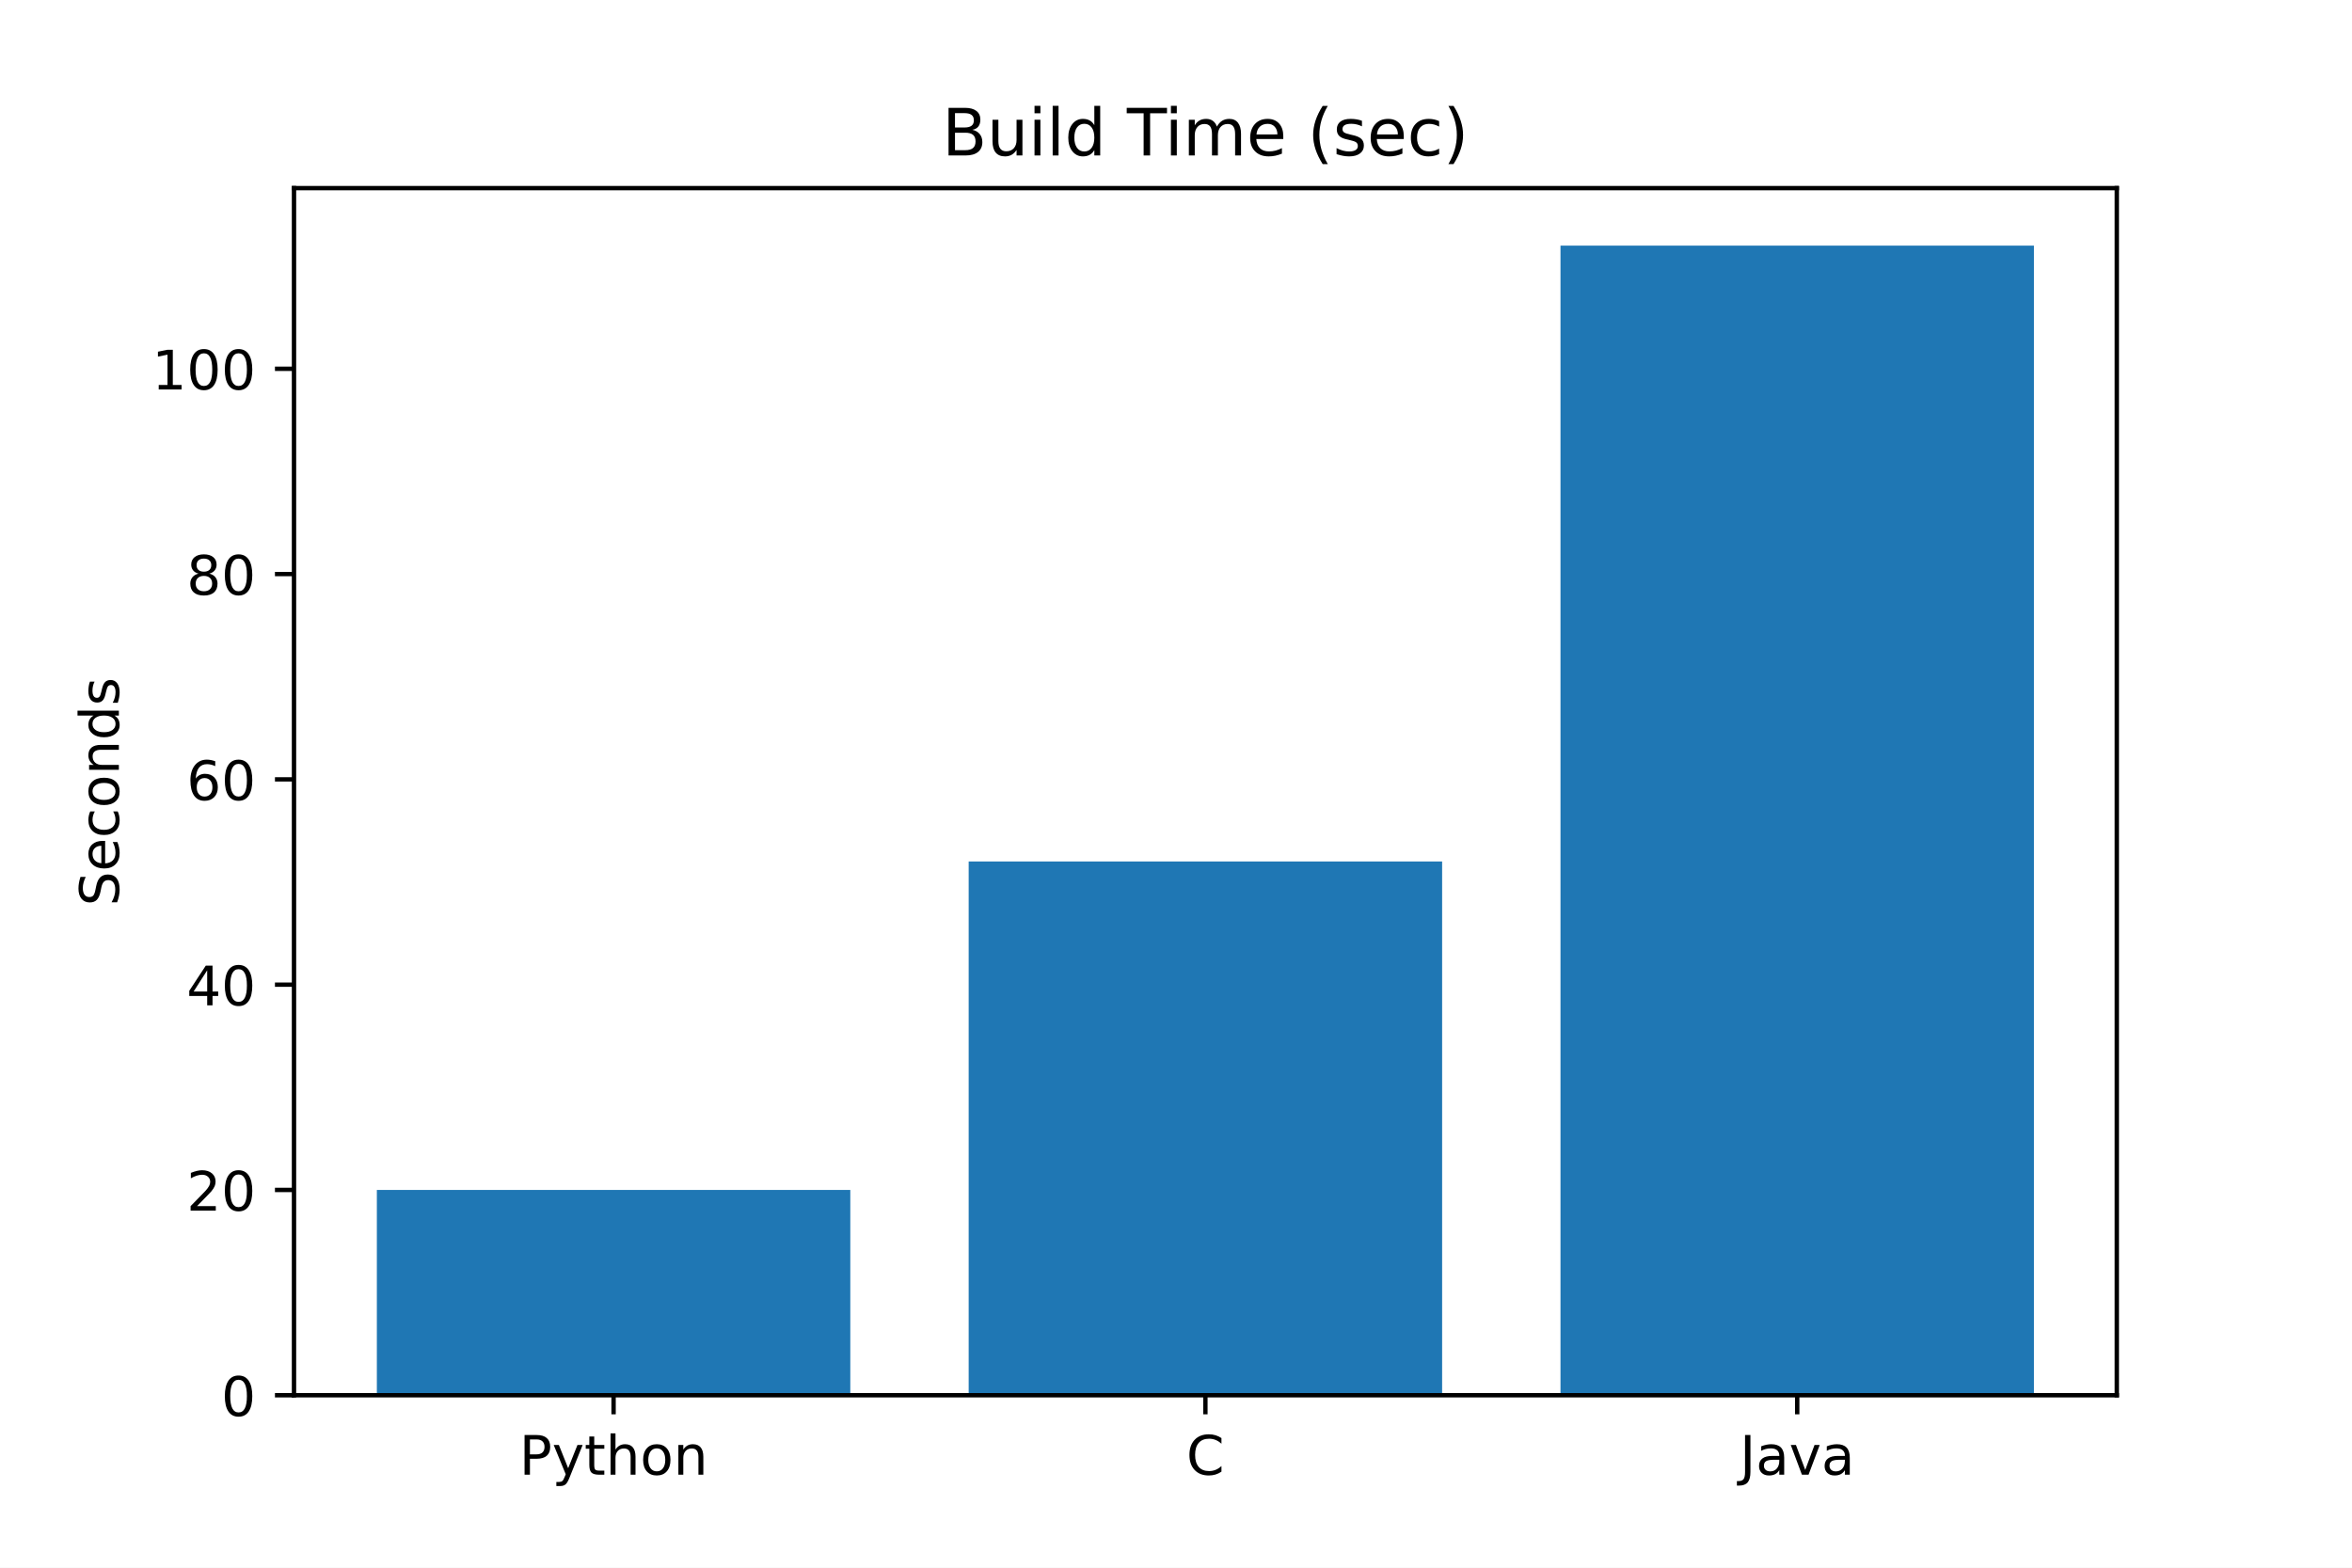
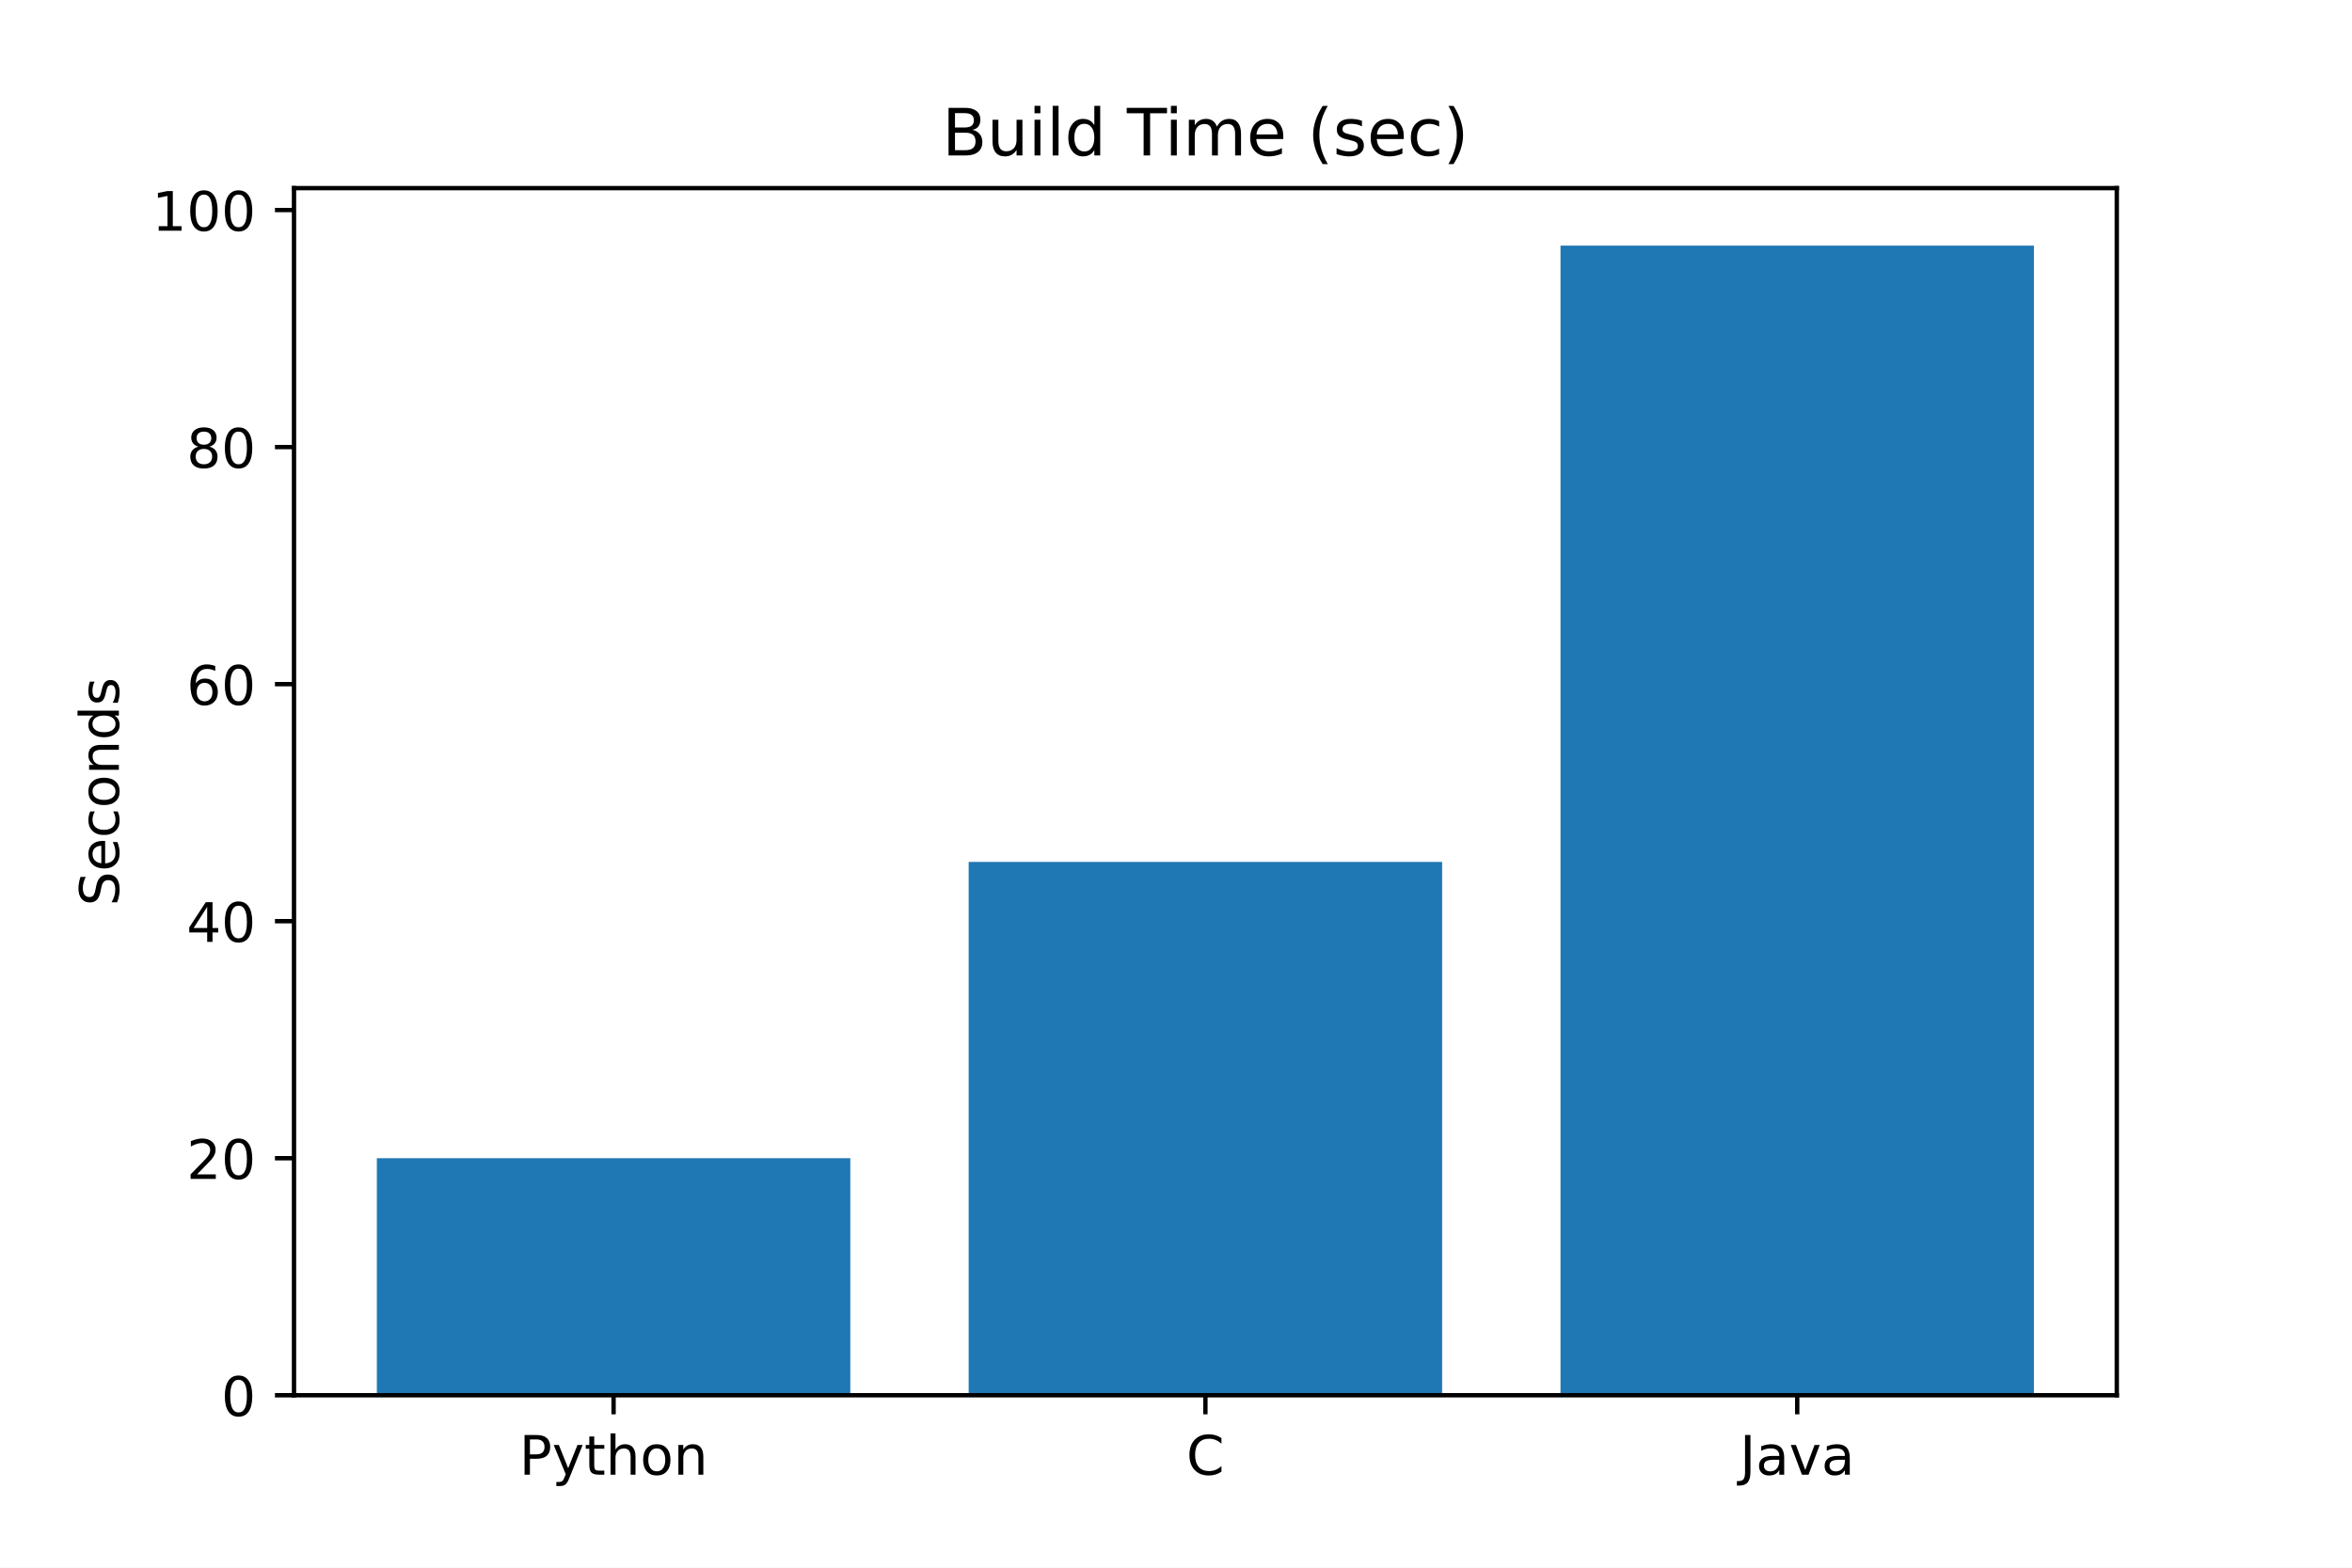
<svg xmlns="http://www.w3.org/2000/svg" xmlns:xlink="http://www.w3.org/1999/xlink" width="432pt" height="288pt" viewBox="0 0 432 288" version="1.1">
  <defs>
    <style type="text/css">*{stroke-linejoin: round; stroke-linecap: butt}</style>
  </defs>
  <g id="figure_1">
    <g id="patch_1">
      <path d="M 0 288  L 432 288  L 432 0  L 0 0  z " style="fill: #ffffff" />
    </g>
    <g id="axes_1">
      <g id="patch_2">
        <path d="M 54 256.32  L 388.8 256.32  L 388.8 34.56  L 54 34.56  z " style="fill: #ffffff" />
      </g>
      <g id="patch_3">
-         <path d="M 69.218 256.32  L 156.179 256.32  L 156.179 218.606  L 69.218 218.606  z " clip-path="url(#pf300decc40)" style="fill: #1f77b4" />
+         <path d="M 69.218 256.32  L 156.179 256.32  L 156.179 212.774  L 69.218 212.774  z " clip-path="url(#p64d83cfb0a)" style="fill: #1f77b4" />
      </g>
      <g id="patch_4">
-         <path d="M 177.919 256.32  L 264.881 256.32  L 264.881 158.263  L 177.919 158.263  z " clip-path="url(#pf300decc40)" style="fill: #1f77b4" />
+         <path d="M 177.919 256.32  L 264.881 256.32  L 264.881 158.341  L 177.919 158.341  z " clip-path="url(#p64d83cfb0a)" style="fill: #1f77b4" />
      </g>
      <g id="patch_5">
-         <path d="M 286.621 256.32  L 373.582 256.32  L 373.582 45.12  L 286.621 45.12  z " clip-path="url(#pf300decc40)" style="fill: #1f77b4" />
+         <path d="M 286.621 256.32  L 373.582 256.32  L 373.582 45.12  L 286.621 45.12  z " clip-path="url(#p64d83cfb0a)" style="fill: #1f77b4" />
      </g>
      <g id="matplotlib.axis_1">
        <g id="xtick_1">
          <g id="line2d_1">
            <defs>
-               <path id="mccb558330c" d="M 0 0  L 0 3.5  " style="stroke: #000000; stroke-width: 0.8" />
+               <path id="mddf427cf35" d="M 0 0  L 0 3.5  " style="stroke: #000000; stroke-width: 0.8" />
            </defs>
            <g>
-               <use xlink:href="#mccb558330c" x="112.699" y="256.32" style="stroke: #000000; stroke-width: 0.8" />
+               <use xlink:href="#mddf427cf35" x="112.699" y="256.32" style="stroke: #000000; stroke-width: 0.8" />
            </g>
          </g>
          <g id="text_1">
            <g transform="translate(95.36745 270.9184) scale(0.1 -0.1)">
              <defs>
                <path id="DejaVuSans-50" d="M 1259 4147  L 1259 2394  L 2053 2394  Q 2494 2394 2734 2622  Q 2975 2850 2975 3272  Q 2975 3691 2734 3919  Q 2494 4147 2053 4147  L 1259 4147  z M 628 4666  L 2053 4666  Q 2838 4666 3239 4311  Q 3641 3956 3641 3272  Q 3641 2581 3239 2228  Q 2838 1875 2053 1875  L 1259 1875  L 1259 0  L 628 0  L 628 4666  z " transform="scale(0.015625)" />
                <path id="DejaVuSans-79" d="M 2059 -325  Q 1816 -950 1584 -1140  Q 1353 -1331 966 -1331  L 506 -1331  L 506 -850  L 844 -850  Q 1081 -850 1212 -737  Q 1344 -625 1503 -206  L 1606 56  L 191 3500  L 800 3500  L 1894 763  L 2988 3500  L 3597 3500  L 2059 -325  z " transform="scale(0.015625)" />
                <path id="DejaVuSans-74" d="M 1172 4494  L 1172 3500  L 2356 3500  L 2356 3053  L 1172 3053  L 1172 1153  Q 1172 725 1289 603  Q 1406 481 1766 481  L 2356 481  L 2356 0  L 1766 0  Q 1100 0 847 248  Q 594 497 594 1153  L 594 3053  L 172 3053  L 172 3500  L 594 3500  L 594 4494  L 1172 4494  z " transform="scale(0.015625)" />
                <path id="DejaVuSans-68" d="M 3513 2113  L 3513 0  L 2938 0  L 2938 2094  Q 2938 2591 2744 2837  Q 2550 3084 2163 3084  Q 1697 3084 1428 2787  Q 1159 2491 1159 1978  L 1159 0  L 581 0  L 581 4863  L 1159 4863  L 1159 2956  Q 1366 3272 1645 3428  Q 1925 3584 2291 3584  Q 2894 3584 3203 3211  Q 3513 2838 3513 2113  z " transform="scale(0.015625)" />
                <path id="DejaVuSans-6f" d="M 1959 3097  Q 1497 3097 1228 2736  Q 959 2375 959 1747  Q 959 1119 1226 758  Q 1494 397 1959 397  Q 2419 397 2687 759  Q 2956 1122 2956 1747  Q 2956 2369 2687 2733  Q 2419 3097 1959 3097  z M 1959 3584  Q 2709 3584 3137 3096  Q 3566 2609 3566 1747  Q 3566 888 3137 398  Q 2709 -91 1959 -91  Q 1206 -91 779 398  Q 353 888 353 1747  Q 353 2609 779 3096  Q 1206 3584 1959 3584  z " transform="scale(0.015625)" />
                <path id="DejaVuSans-6e" d="M 3513 2113  L 3513 0  L 2938 0  L 2938 2094  Q 2938 2591 2744 2837  Q 2550 3084 2163 3084  Q 1697 3084 1428 2787  Q 1159 2491 1159 1978  L 1159 0  L 581 0  L 581 3500  L 1159 3500  L 1159 2956  Q 1366 3272 1645 3428  Q 1925 3584 2291 3584  Q 2894 3584 3203 3211  Q 3513 2838 3513 2113  z " transform="scale(0.015625)" />
              </defs>
              <use xlink:href="#DejaVuSans-50" />
              <use xlink:href="#DejaVuSans-79" transform="translate(60.30273 0)" />
              <use xlink:href="#DejaVuSans-74" transform="translate(119.4824 0)" />
              <use xlink:href="#DejaVuSans-68" transform="translate(158.6914 0)" />
              <use xlink:href="#DejaVuSans-6f" transform="translate(222.0703 0)" />
              <use xlink:href="#DejaVuSans-6e" transform="translate(283.252 0)" />
            </g>
          </g>
        </g>
        <g id="xtick_2">
          <g id="line2d_2">
            <g>
-               <use xlink:href="#mccb558330c" x="221.4" y="256.32" style="stroke: #000000; stroke-width: 0.8" />
+               <use xlink:href="#mddf427cf35" x="221.4" y="256.32" style="stroke: #000000; stroke-width: 0.8" />
            </g>
          </g>
          <g id="text_2">
            <g transform="translate(217.9086 270.9184) scale(0.1 -0.1)">
              <defs>
                <path id="DejaVuSans-43" d="M 4122 4306  L 4122 3641  Q 3803 3938 3442 4084  Q 3081 4231 2675 4231  Q 1875 4231 1450 3742  Q 1025 3253 1025 2328  Q 1025 1406 1450 917  Q 1875 428 2675 428  Q 3081 428 3442 575  Q 3803 722 4122 1019  L 4122 359  Q 3791 134 3420 21  Q 3050 -91 2638 -91  Q 1578 -91 968 557  Q 359 1206 359 2328  Q 359 3453 968 4101  Q 1578 4750 2638 4750  Q 3056 4750 3426 4639  Q 3797 4528 4122 4306  z " transform="scale(0.015625)" />
              </defs>
              <use xlink:href="#DejaVuSans-43" />
            </g>
          </g>
        </g>
        <g id="xtick_3">
          <g id="line2d_3">
            <g>
-               <use xlink:href="#mccb558330c" x="330.101" y="256.32" style="stroke: #000000; stroke-width: 0.8" />
+               <use xlink:href="#mddf427cf35" x="330.101" y="256.32" style="stroke: #000000; stroke-width: 0.8" />
            </g>
          </g>
          <g id="text_3">
            <g transform="translate(319.5388 270.9184) scale(0.1 -0.1)">
              <defs>
                <path id="DejaVuSans-4a" d="M 628 4666  L 1259 4666  L 1259 325  Q 1259 -519 939 -900  Q 619 -1281 -91 -1281  L -331 -1281  L -331 -750  L -134 -750  Q 284 -750 456 -515  Q 628 -281 628 325  L 628 4666  z " transform="scale(0.015625)" />
                <path id="DejaVuSans-61" d="M 2194 1759  Q 1497 1759 1228 1600  Q 959 1441 959 1056  Q 959 750 1161 570  Q 1363 391 1709 391  Q 2188 391 2477 730  Q 2766 1069 2766 1631  L 2766 1759  L 2194 1759  z M 3341 1997  L 3341 0  L 2766 0  L 2766 531  Q 2569 213 2275 61  Q 1981 -91 1556 -91  Q 1019 -91 701 211  Q 384 513 384 1019  Q 384 1609 779 1909  Q 1175 2209 1959 2209  L 2766 2209  L 2766 2266  Q 2766 2663 2505 2880  Q 2244 3097 1772 3097  Q 1472 3097 1187 3025  Q 903 2953 641 2809  L 641 3341  Q 956 3463 1253 3523  Q 1550 3584 1831 3584  Q 2591 3584 2966 3190  Q 3341 2797 3341 1997  z " transform="scale(0.015625)" />
                <path id="DejaVuSans-76" d="M 191 3500  L 800 3500  L 1894 563  L 2988 3500  L 3597 3500  L 2284 0  L 1503 0  L 191 3500  z " transform="scale(0.015625)" />
              </defs>
              <use xlink:href="#DejaVuSans-4a" />
              <use xlink:href="#DejaVuSans-61" transform="translate(29.49219 0)" />
              <use xlink:href="#DejaVuSans-76" transform="translate(90.77148 0)" />
              <use xlink:href="#DejaVuSans-61" transform="translate(149.9512 0)" />
            </g>
          </g>
        </g>
      </g>
      <g id="matplotlib.axis_2">
        <g id="ytick_1">
          <g id="line2d_4">
            <defs>
-               <path id="m3755b6e256" d="M 0 0  L -3.5 0  " style="stroke: #000000; stroke-width: 0.8" />
+               <path id="m0b70dc7578" d="M 0 0  L -3.5 0  " style="stroke: #000000; stroke-width: 0.8" />
            </defs>
            <g>
-               <use xlink:href="#m3755b6e256" x="54" y="256.32" style="stroke: #000000; stroke-width: 0.8" />
+               <use xlink:href="#m0b70dc7578" x="54" y="256.32" style="stroke: #000000; stroke-width: 0.8" />
            </g>
          </g>
          <g id="text_4">
            <g transform="translate(40.6375 260.1192) scale(0.1 -0.1)">
              <defs>
                <path id="DejaVuSans-30" d="M 2034 4250  Q 1547 4250 1301 3770  Q 1056 3291 1056 2328  Q 1056 1369 1301 889  Q 1547 409 2034 409  Q 2525 409 2770 889  Q 3016 1369 3016 2328  Q 3016 3291 2770 3770  Q 2525 4250 2034 4250  z M 2034 4750  Q 2819 4750 3233 4129  Q 3647 3509 3647 2328  Q 3647 1150 3233 529  Q 2819 -91 2034 -91  Q 1250 -91 836 529  Q 422 1150 422 2328  Q 422 3509 836 4129  Q 1250 4750 2034 4750  z " transform="scale(0.015625)" />
              </defs>
              <use xlink:href="#DejaVuSans-30" />
            </g>
          </g>
        </g>
        <g id="ytick_2">
          <g id="line2d_5">
            <g>
-               <use xlink:href="#m3755b6e256" x="54" y="218.606" style="stroke: #000000; stroke-width: 0.8" />
+               <use xlink:href="#m0b70dc7578" x="54" y="212.774" style="stroke: #000000; stroke-width: 0.8" />
            </g>
          </g>
          <g id="text_5">
-             <g transform="translate(34.275 222.4049) scale(0.1 -0.1)">
+             <g transform="translate(34.275 216.5728) scale(0.1 -0.1)">
              <defs>
                <path id="DejaVuSans-32" d="M 1228 531  L 3431 531  L 3431 0  L 469 0  L 469 531  Q 828 903 1448 1529  Q 2069 2156 2228 2338  Q 2531 2678 2651 2914  Q 2772 3150 2772 3378  Q 2772 3750 2511 3984  Q 2250 4219 1831 4219  Q 1534 4219 1204 4116  Q 875 4013 500 3803  L 500 4441  Q 881 4594 1212 4672  Q 1544 4750 1819 4750  Q 2544 4750 2975 4387  Q 3406 4025 3406 3419  Q 3406 3131 3298 2873  Q 3191 2616 2906 2266  Q 2828 2175 2409 1742  Q 1991 1309 1228 531  z " transform="scale(0.015625)" />
              </defs>
              <use xlink:href="#DejaVuSans-32" />
              <use xlink:href="#DejaVuSans-30" transform="translate(63.62305 0)" />
            </g>
          </g>
        </g>
        <g id="ytick_3">
          <g id="line2d_6">
            <g>
-               <use xlink:href="#m3755b6e256" x="54" y="180.891" style="stroke: #000000; stroke-width: 0.8" />
+               <use xlink:href="#m0b70dc7578" x="54" y="169.227" style="stroke: #000000; stroke-width: 0.8" />
            </g>
          </g>
          <g id="text_6">
-             <g transform="translate(34.275 184.6906) scale(0.1 -0.1)">
+             <g transform="translate(34.275 173.0264) scale(0.1 -0.1)">
              <defs>
                <path id="DejaVuSans-34" d="M 2419 4116  L 825 1625  L 2419 1625  L 2419 4116  z M 2253 4666  L 3047 4666  L 3047 1625  L 3713 1625  L 3713 1100  L 3047 1100  L 3047 0  L 2419 0  L 2419 1100  L 313 1100  L 313 1709  L 2253 4666  z " transform="scale(0.015625)" />
              </defs>
              <use xlink:href="#DejaVuSans-34" />
              <use xlink:href="#DejaVuSans-30" transform="translate(63.62305 0)" />
            </g>
          </g>
        </g>
        <g id="ytick_4">
          <g id="line2d_7">
            <g>
-               <use xlink:href="#m3755b6e256" x="54" y="143.177" style="stroke: #000000; stroke-width: 0.8" />
+               <use xlink:href="#m0b70dc7578" x="54" y="125.681" style="stroke: #000000; stroke-width: 0.8" />
            </g>
          </g>
          <g id="text_7">
-             <g transform="translate(34.275 146.9764) scale(0.1 -0.1)">
+             <g transform="translate(34.275 129.48) scale(0.1 -0.1)">
              <defs>
                <path id="DejaVuSans-36" d="M 2113 2584  Q 1688 2584 1439 2293  Q 1191 2003 1191 1497  Q 1191 994 1439 701  Q 1688 409 2113 409  Q 2538 409 2786 701  Q 3034 994 3034 1497  Q 3034 2003 2786 2293  Q 2538 2584 2113 2584  z M 3366 4563  L 3366 3988  Q 3128 4100 2886 4159  Q 2644 4219 2406 4219  Q 1781 4219 1451 3797  Q 1122 3375 1075 2522  Q 1259 2794 1537 2939  Q 1816 3084 2150 3084  Q 2853 3084 3261 2657  Q 3669 2231 3669 1497  Q 3669 778 3244 343  Q 2819 -91 2113 -91  Q 1303 -91 875 529  Q 447 1150 447 2328  Q 447 3434 972 4092  Q 1497 4750 2381 4750  Q 2619 4750 2861 4703  Q 3103 4656 3366 4563  z " transform="scale(0.015625)" />
              </defs>
              <use xlink:href="#DejaVuSans-36" />
              <use xlink:href="#DejaVuSans-30" transform="translate(63.62305 0)" />
            </g>
          </g>
        </g>
        <g id="ytick_5">
          <g id="line2d_8">
            <g>
-               <use xlink:href="#m3755b6e256" x="54" y="105.463" style="stroke: #000000; stroke-width: 0.8" />
+               <use xlink:href="#m0b70dc7578" x="54" y="82.134" style="stroke: #000000; stroke-width: 0.8" />
            </g>
          </g>
          <g id="text_8">
-             <g transform="translate(34.275 109.2621) scale(0.1 -0.1)">
+             <g transform="translate(34.275 85.93365) scale(0.1 -0.1)">
              <defs>
                <path id="DejaVuSans-38" d="M 2034 2216  Q 1584 2216 1326 1975  Q 1069 1734 1069 1313  Q 1069 891 1326 650  Q 1584 409 2034 409  Q 2484 409 2743 651  Q 3003 894 3003 1313  Q 3003 1734 2745 1975  Q 2488 2216 2034 2216  z M 1403 2484  Q 997 2584 770 2862  Q 544 3141 544 3541  Q 544 4100 942 4425  Q 1341 4750 2034 4750  Q 2731 4750 3128 4425  Q 3525 4100 3525 3541  Q 3525 3141 3298 2862  Q 3072 2584 2669 2484  Q 3125 2378 3379 2068  Q 3634 1759 3634 1313  Q 3634 634 3220 271  Q 2806 -91 2034 -91  Q 1263 -91 848 271  Q 434 634 434 1313  Q 434 1759 690 2068  Q 947 2378 1403 2484  z M 1172 3481  Q 1172 3119 1398 2916  Q 1625 2713 2034 2713  Q 2441 2713 2670 2916  Q 2900 3119 2900 3481  Q 2900 3844 2670 4047  Q 2441 4250 2034 4250  Q 1625 4250 1398 4047  Q 1172 3844 1172 3481  z " transform="scale(0.015625)" />
              </defs>
              <use xlink:href="#DejaVuSans-38" />
              <use xlink:href="#DejaVuSans-30" transform="translate(63.62305 0)" />
            </g>
          </g>
        </g>
        <g id="ytick_6">
          <g id="line2d_9">
            <g>
-               <use xlink:href="#m3755b6e256" x="54" y="67.749" style="stroke: #000000; stroke-width: 0.8" />
+               <use xlink:href="#m0b70dc7578" x="54" y="38.588" style="stroke: #000000; stroke-width: 0.8" />
            </g>
          </g>
          <g id="text_9">
-             <g transform="translate(27.9125 71.54779) scale(0.1 -0.1)">
+             <g transform="translate(27.9125 42.38726) scale(0.1 -0.1)">
              <defs>
                <path id="DejaVuSans-31" d="M 794 531  L 1825 531  L 1825 4091  L 703 3866  L 703 4441  L 1819 4666  L 2450 4666  L 2450 531  L 3481 531  L 3481 0  L 794 0  L 794 531  z " transform="scale(0.015625)" />
              </defs>
              <use xlink:href="#DejaVuSans-31" />
              <use xlink:href="#DejaVuSans-30" transform="translate(63.62305 0)" />
              <use xlink:href="#DejaVuSans-30" transform="translate(127.2461 0)" />
            </g>
          </g>
        </g>
        <g id="text_10">
          <g transform="translate(21.83281 166.447) rotate(-90) scale(0.1 -0.1)">
            <defs>
              <path id="DejaVuSans-53" d="M 3425 4513  L 3425 3897  Q 3066 4069 2747 4153  Q 2428 4238 2131 4238  Q 1616 4238 1336 4038  Q 1056 3838 1056 3469  Q 1056 3159 1242 3001  Q 1428 2844 1947 2747  L 2328 2669  Q 3034 2534 3370 2195  Q 3706 1856 3706 1288  Q 3706 609 3251 259  Q 2797 -91 1919 -91  Q 1588 -91 1214 -16  Q 841 59 441 206  L 441 856  Q 825 641 1194 531  Q 1563 422 1919 422  Q 2459 422 2753 634  Q 3047 847 3047 1241  Q 3047 1584 2836 1778  Q 2625 1972 2144 2069  L 1759 2144  Q 1053 2284 737 2584  Q 422 2884 422 3419  Q 422 4038 858 4394  Q 1294 4750 2059 4750  Q 2388 4750 2728 4690  Q 3069 4631 3425 4513  z " transform="scale(0.015625)" />
              <path id="DejaVuSans-65" d="M 3597 1894  L 3597 1613  L 953 1613  Q 991 1019 1311 708  Q 1631 397 2203 397  Q 2534 397 2845 478  Q 3156 559 3463 722  L 3463 178  Q 3153 47 2828 -22  Q 2503 -91 2169 -91  Q 1331 -91 842 396  Q 353 884 353 1716  Q 353 2575 817 3079  Q 1281 3584 2069 3584  Q 2775 3584 3186 3129  Q 3597 2675 3597 1894  z M 3022 2063  Q 3016 2534 2758 2815  Q 2500 3097 2075 3097  Q 1594 3097 1305 2825  Q 1016 2553 972 2059  L 3022 2063  z " transform="scale(0.015625)" />
              <path id="DejaVuSans-63" d="M 3122 3366  L 3122 2828  Q 2878 2963 2633 3030  Q 2388 3097 2138 3097  Q 1578 3097 1268 2742  Q 959 2388 959 1747  Q 959 1106 1268 751  Q 1578 397 2138 397  Q 2388 397 2633 464  Q 2878 531 3122 666  L 3122 134  Q 2881 22 2623 -34  Q 2366 -91 2075 -91  Q 1284 -91 818 406  Q 353 903 353 1747  Q 353 2603 823 3093  Q 1294 3584 2113 3584  Q 2378 3584 2631 3529  Q 2884 3475 3122 3366  z " transform="scale(0.015625)" />
              <path id="DejaVuSans-64" d="M 2906 2969  L 2906 4863  L 3481 4863  L 3481 0  L 2906 0  L 2906 525  Q 2725 213 2448 61  Q 2172 -91 1784 -91  Q 1150 -91 751 415  Q 353 922 353 1747  Q 353 2572 751 3078  Q 1150 3584 1784 3584  Q 2172 3584 2448 3432  Q 2725 3281 2906 2969  z M 947 1747  Q 947 1113 1208 752  Q 1469 391 1925 391  Q 2381 391 2643 752  Q 2906 1113 2906 1747  Q 2906 2381 2643 2742  Q 2381 3103 1925 3103  Q 1469 3103 1208 2742  Q 947 2381 947 1747  z " transform="scale(0.015625)" />
              <path id="DejaVuSans-73" d="M 2834 3397  L 2834 2853  Q 2591 2978 2328 3040  Q 2066 3103 1784 3103  Q 1356 3103 1142 2972  Q 928 2841 928 2578  Q 928 2378 1081 2264  Q 1234 2150 1697 2047  L 1894 2003  Q 2506 1872 2764 1633  Q 3022 1394 3022 966  Q 3022 478 2636 193  Q 2250 -91 1575 -91  Q 1294 -91 989 -36  Q 684 19 347 128  L 347 722  Q 666 556 975 473  Q 1284 391 1588 391  Q 1994 391 2212 530  Q 2431 669 2431 922  Q 2431 1156 2273 1281  Q 2116 1406 1581 1522  L 1381 1569  Q 847 1681 609 1914  Q 372 2147 372 2553  Q 372 3047 722 3315  Q 1072 3584 1716 3584  Q 2034 3584 2315 3537  Q 2597 3491 2834 3397  z " transform="scale(0.015625)" />
            </defs>
            <use xlink:href="#DejaVuSans-53" />
            <use xlink:href="#DejaVuSans-65" transform="translate(63.47656 0)" />
            <use xlink:href="#DejaVuSans-63" transform="translate(125 0)" />
            <use xlink:href="#DejaVuSans-6f" transform="translate(179.9805 0)" />
            <use xlink:href="#DejaVuSans-6e" transform="translate(241.1621 0)" />
            <use xlink:href="#DejaVuSans-64" transform="translate(304.541 0)" />
            <use xlink:href="#DejaVuSans-73" transform="translate(368.0176 0)" />
          </g>
        </g>
      </g>
      <g id="patch_6">
        <path d="M 54 256.32  L 54 34.56  " style="fill: none; stroke: #000000; stroke-width: 0.8; stroke-linejoin: miter; stroke-linecap: square" />
      </g>
      <g id="patch_7">
        <path d="M 388.8 256.32  L 388.8 34.56  " style="fill: none; stroke: #000000; stroke-width: 0.8; stroke-linejoin: miter; stroke-linecap: square" />
      </g>
      <g id="patch_8">
        <path d="M 54 256.32  L 388.8 256.32  " style="fill: none; stroke: #000000; stroke-width: 0.8; stroke-linejoin: miter; stroke-linecap: square" />
      </g>
      <g id="patch_9">
        <path d="M 54 34.56  L 388.8 34.56  " style="fill: none; stroke: #000000; stroke-width: 0.8; stroke-linejoin: miter; stroke-linecap: square" />
      </g>
      <g id="text_11">
        <g transform="translate(173.0456 28.56) scale(0.12 -0.12)">
          <defs>
            <path id="DejaVuSans-42" d="M 1259 2228  L 1259 519  L 2272 519  Q 2781 519 3026 730  Q 3272 941 3272 1375  Q 3272 1813 3026 2020  Q 2781 2228 2272 2228  L 1259 2228  z M 1259 4147  L 1259 2741  L 2194 2741  Q 2656 2741 2882 2914  Q 3109 3088 3109 3444  Q 3109 3797 2882 3972  Q 2656 4147 2194 4147  L 1259 4147  z M 628 4666  L 2241 4666  Q 2963 4666 3353 4366  Q 3744 4066 3744 3513  Q 3744 3084 3544 2831  Q 3344 2578 2956 2516  Q 3422 2416 3680 2098  Q 3938 1781 3938 1306  Q 3938 681 3513 340  Q 3088 0 2303 0  L 628 0  L 628 4666  z " transform="scale(0.015625)" />
            <path id="DejaVuSans-75" d="M 544 1381  L 544 3500  L 1119 3500  L 1119 1403  Q 1119 906 1312 657  Q 1506 409 1894 409  Q 2359 409 2629 706  Q 2900 1003 2900 1516  L 2900 3500  L 3475 3500  L 3475 0  L 2900 0  L 2900 538  Q 2691 219 2414 64  Q 2138 -91 1772 -91  Q 1169 -91 856 284  Q 544 659 544 1381  z M 1991 3584  L 1991 3584  z " transform="scale(0.015625)" />
            <path id="DejaVuSans-69" d="M 603 3500  L 1178 3500  L 1178 0  L 603 0  L 603 3500  z M 603 4863  L 1178 4863  L 1178 4134  L 603 4134  L 603 4863  z " transform="scale(0.015625)" />
            <path id="DejaVuSans-6c" d="M 603 4863  L 1178 4863  L 1178 0  L 603 0  L 603 4863  z " transform="scale(0.015625)" />
            <path id="DejaVuSans-20" transform="scale(0.015625)" />
            <path id="DejaVuSans-54" d="M -19 4666  L 3928 4666  L 3928 4134  L 2272 4134  L 2272 0  L 1638 0  L 1638 4134  L -19 4134  L -19 4666  z " transform="scale(0.015625)" />
            <path id="DejaVuSans-6d" d="M 3328 2828  Q 3544 3216 3844 3400  Q 4144 3584 4550 3584  Q 5097 3584 5394 3201  Q 5691 2819 5691 2113  L 5691 0  L 5113 0  L 5113 2094  Q 5113 2597 4934 2840  Q 4756 3084 4391 3084  Q 3944 3084 3684 2787  Q 3425 2491 3425 1978  L 3425 0  L 2847 0  L 2847 2094  Q 2847 2600 2669 2842  Q 2491 3084 2119 3084  Q 1678 3084 1418 2786  Q 1159 2488 1159 1978  L 1159 0  L 581 0  L 581 3500  L 1159 3500  L 1159 2956  Q 1356 3278 1631 3431  Q 1906 3584 2284 3584  Q 2666 3584 2933 3390  Q 3200 3197 3328 2828  z " transform="scale(0.015625)" />
            <path id="DejaVuSans-28" d="M 1984 4856  Q 1566 4138 1362 3434  Q 1159 2731 1159 2009  Q 1159 1288 1364 580  Q 1569 -128 1984 -844  L 1484 -844  Q 1016 -109 783 600  Q 550 1309 550 2009  Q 550 2706 781 3412  Q 1013 4119 1484 4856  L 1984 4856  z " transform="scale(0.015625)" />
            <path id="DejaVuSans-29" d="M 513 4856  L 1013 4856  Q 1481 4119 1714 3412  Q 1947 2706 1947 2009  Q 1947 1309 1714 600  Q 1481 -109 1013 -844  L 513 -844  Q 928 -128 1133 580  Q 1338 1288 1338 2009  Q 1338 2731 1133 3434  Q 928 4138 513 4856  z " transform="scale(0.015625)" />
          </defs>
          <use xlink:href="#DejaVuSans-42" />
          <use xlink:href="#DejaVuSans-75" transform="translate(68.60352 0)" />
          <use xlink:href="#DejaVuSans-69" transform="translate(131.9824 0)" />
          <use xlink:href="#DejaVuSans-6c" transform="translate(159.7656 0)" />
          <use xlink:href="#DejaVuSans-64" transform="translate(187.5488 0)" />
          <use xlink:href="#DejaVuSans-20" transform="translate(251.0254 0)" />
          <use xlink:href="#DejaVuSans-54" transform="translate(282.8125 0)" />
          <use xlink:href="#DejaVuSans-69" transform="translate(340.7715 0)" />
          <use xlink:href="#DejaVuSans-6d" transform="translate(368.5547 0)" />
          <use xlink:href="#DejaVuSans-65" transform="translate(465.9668 0)" />
          <use xlink:href="#DejaVuSans-20" transform="translate(527.4902 0)" />
          <use xlink:href="#DejaVuSans-28" transform="translate(559.2773 0)" />
          <use xlink:href="#DejaVuSans-73" transform="translate(598.291 0)" />
          <use xlink:href="#DejaVuSans-65" transform="translate(650.3906 0)" />
          <use xlink:href="#DejaVuSans-63" transform="translate(711.9141 0)" />
          <use xlink:href="#DejaVuSans-29" transform="translate(766.8945 0)" />
        </g>
      </g>
    </g>
  </g>
  <defs>
-     <clipPath id="pf300decc40">
+     <clipPath id="p64d83cfb0a">
      <rect x="54" y="34.56" width="334.8" height="221.76" />
    </clipPath>
  </defs>
</svg>
